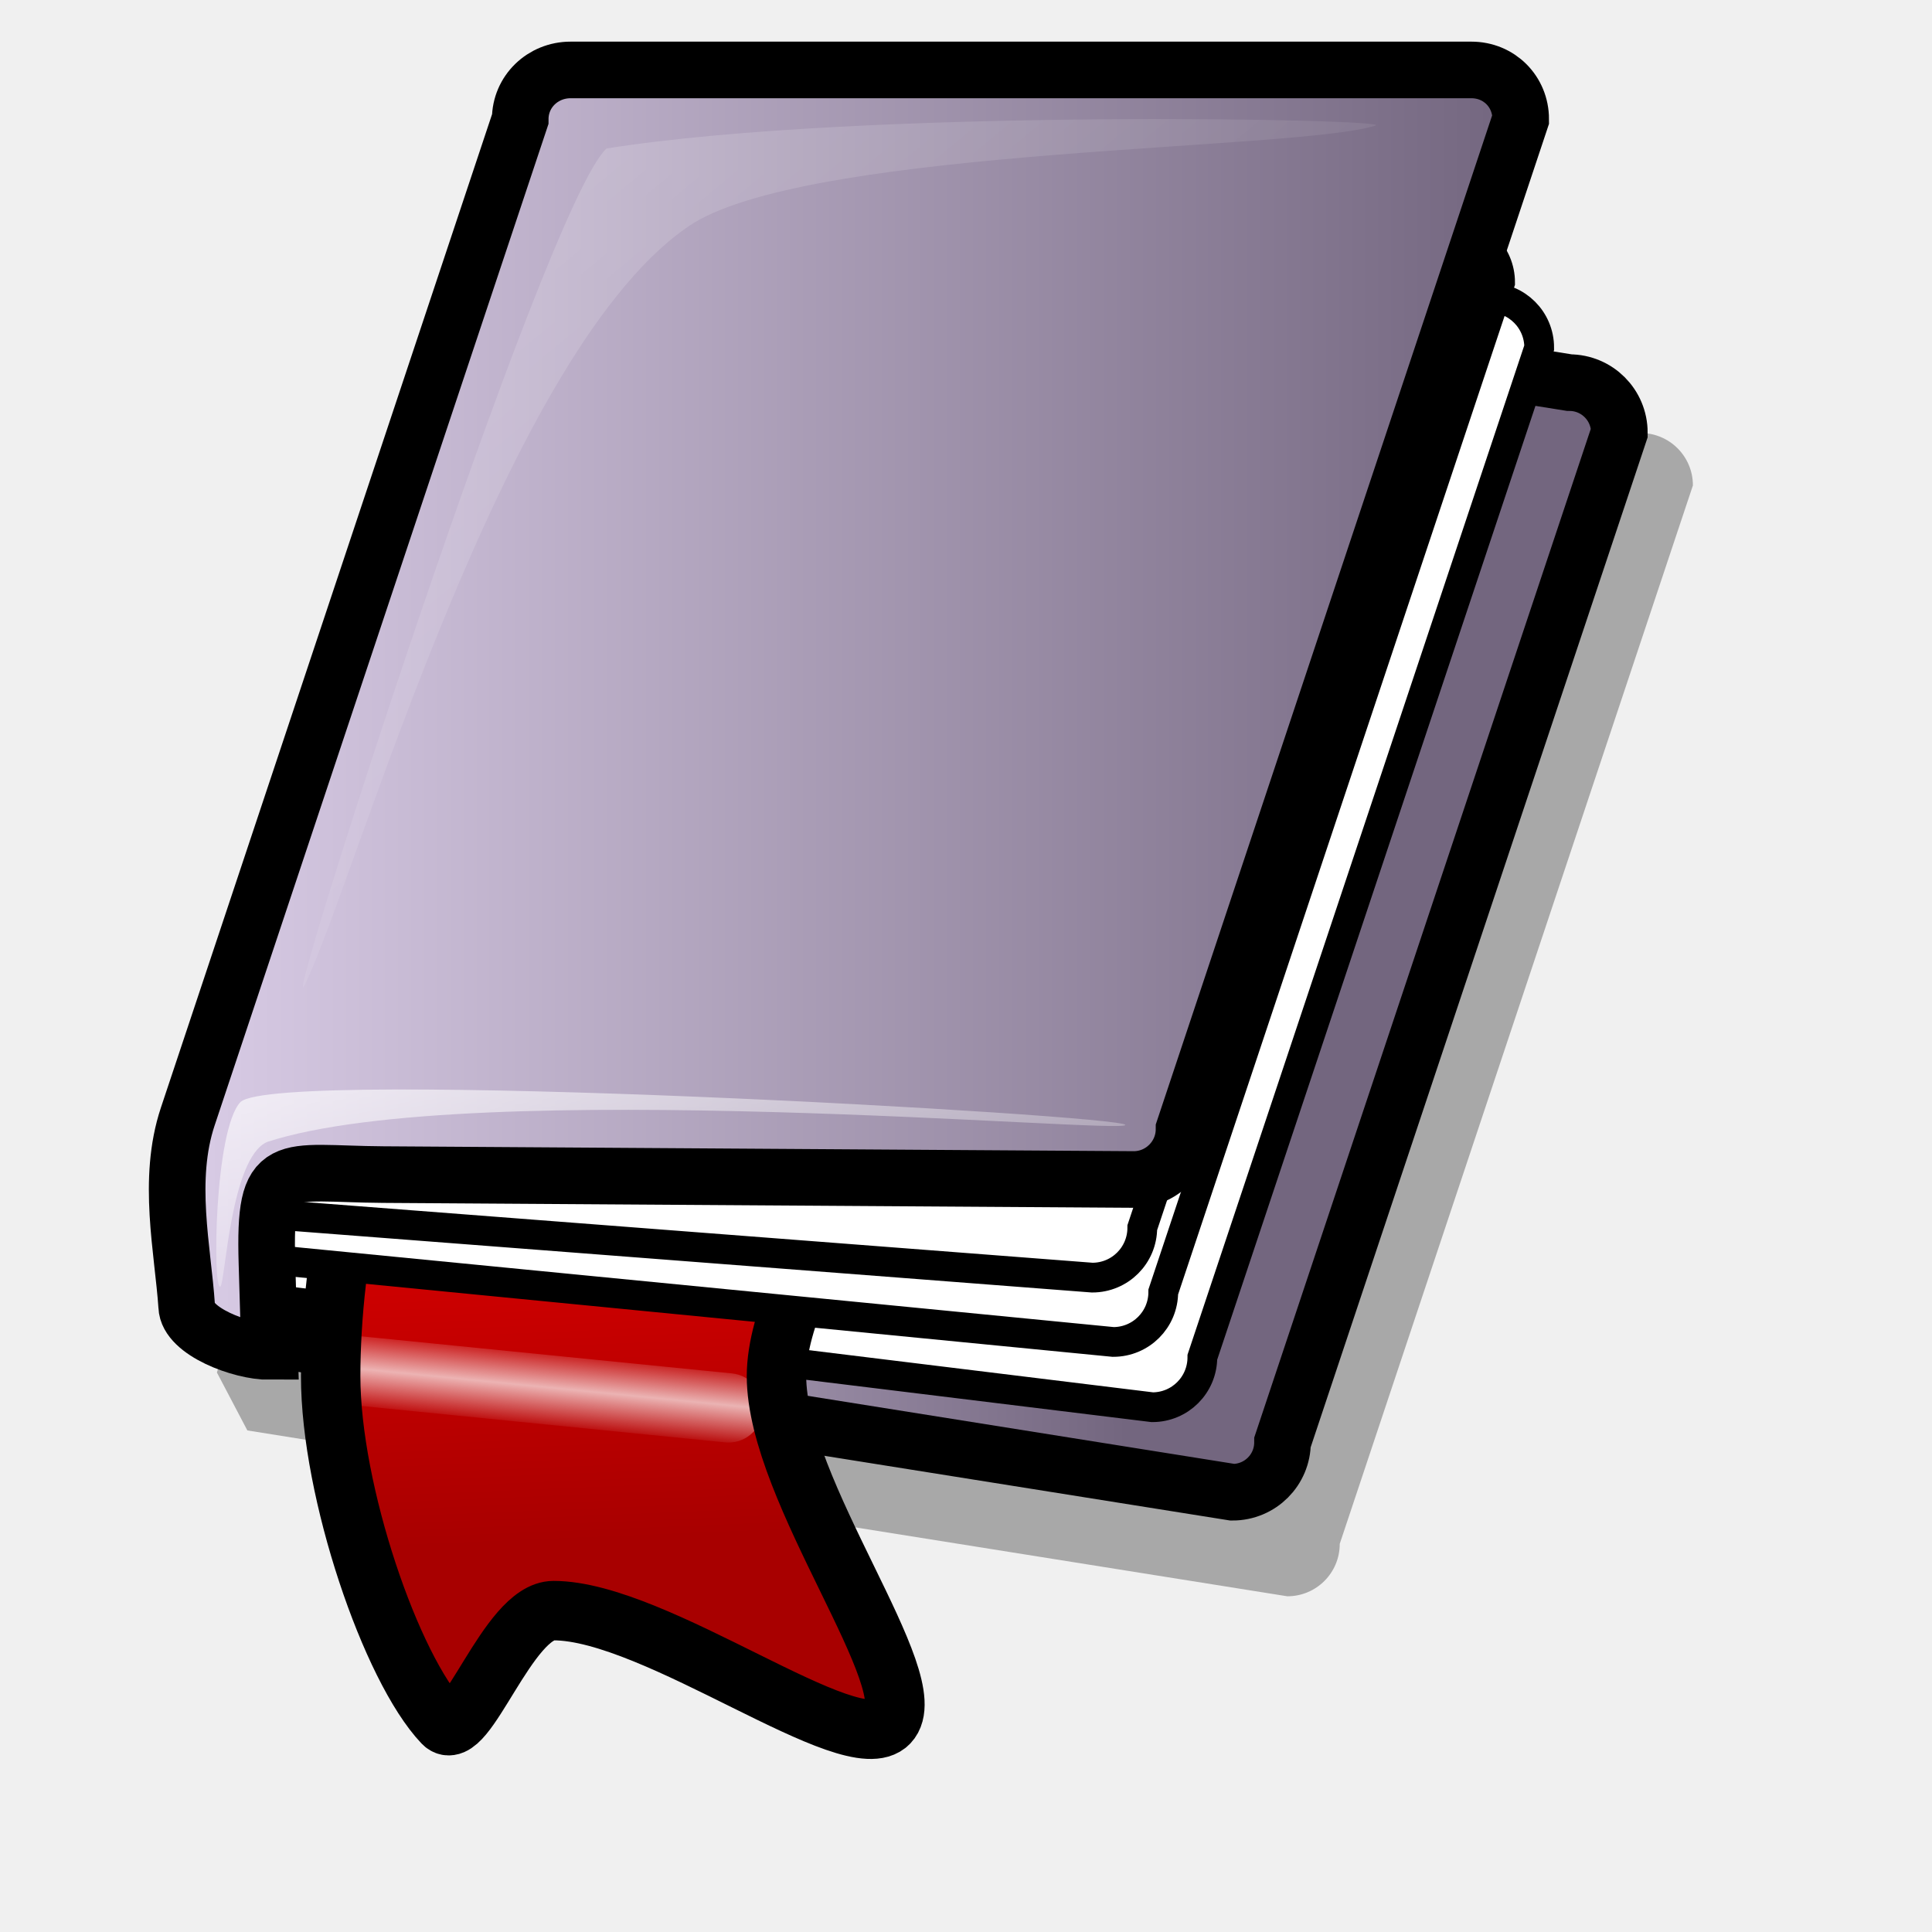
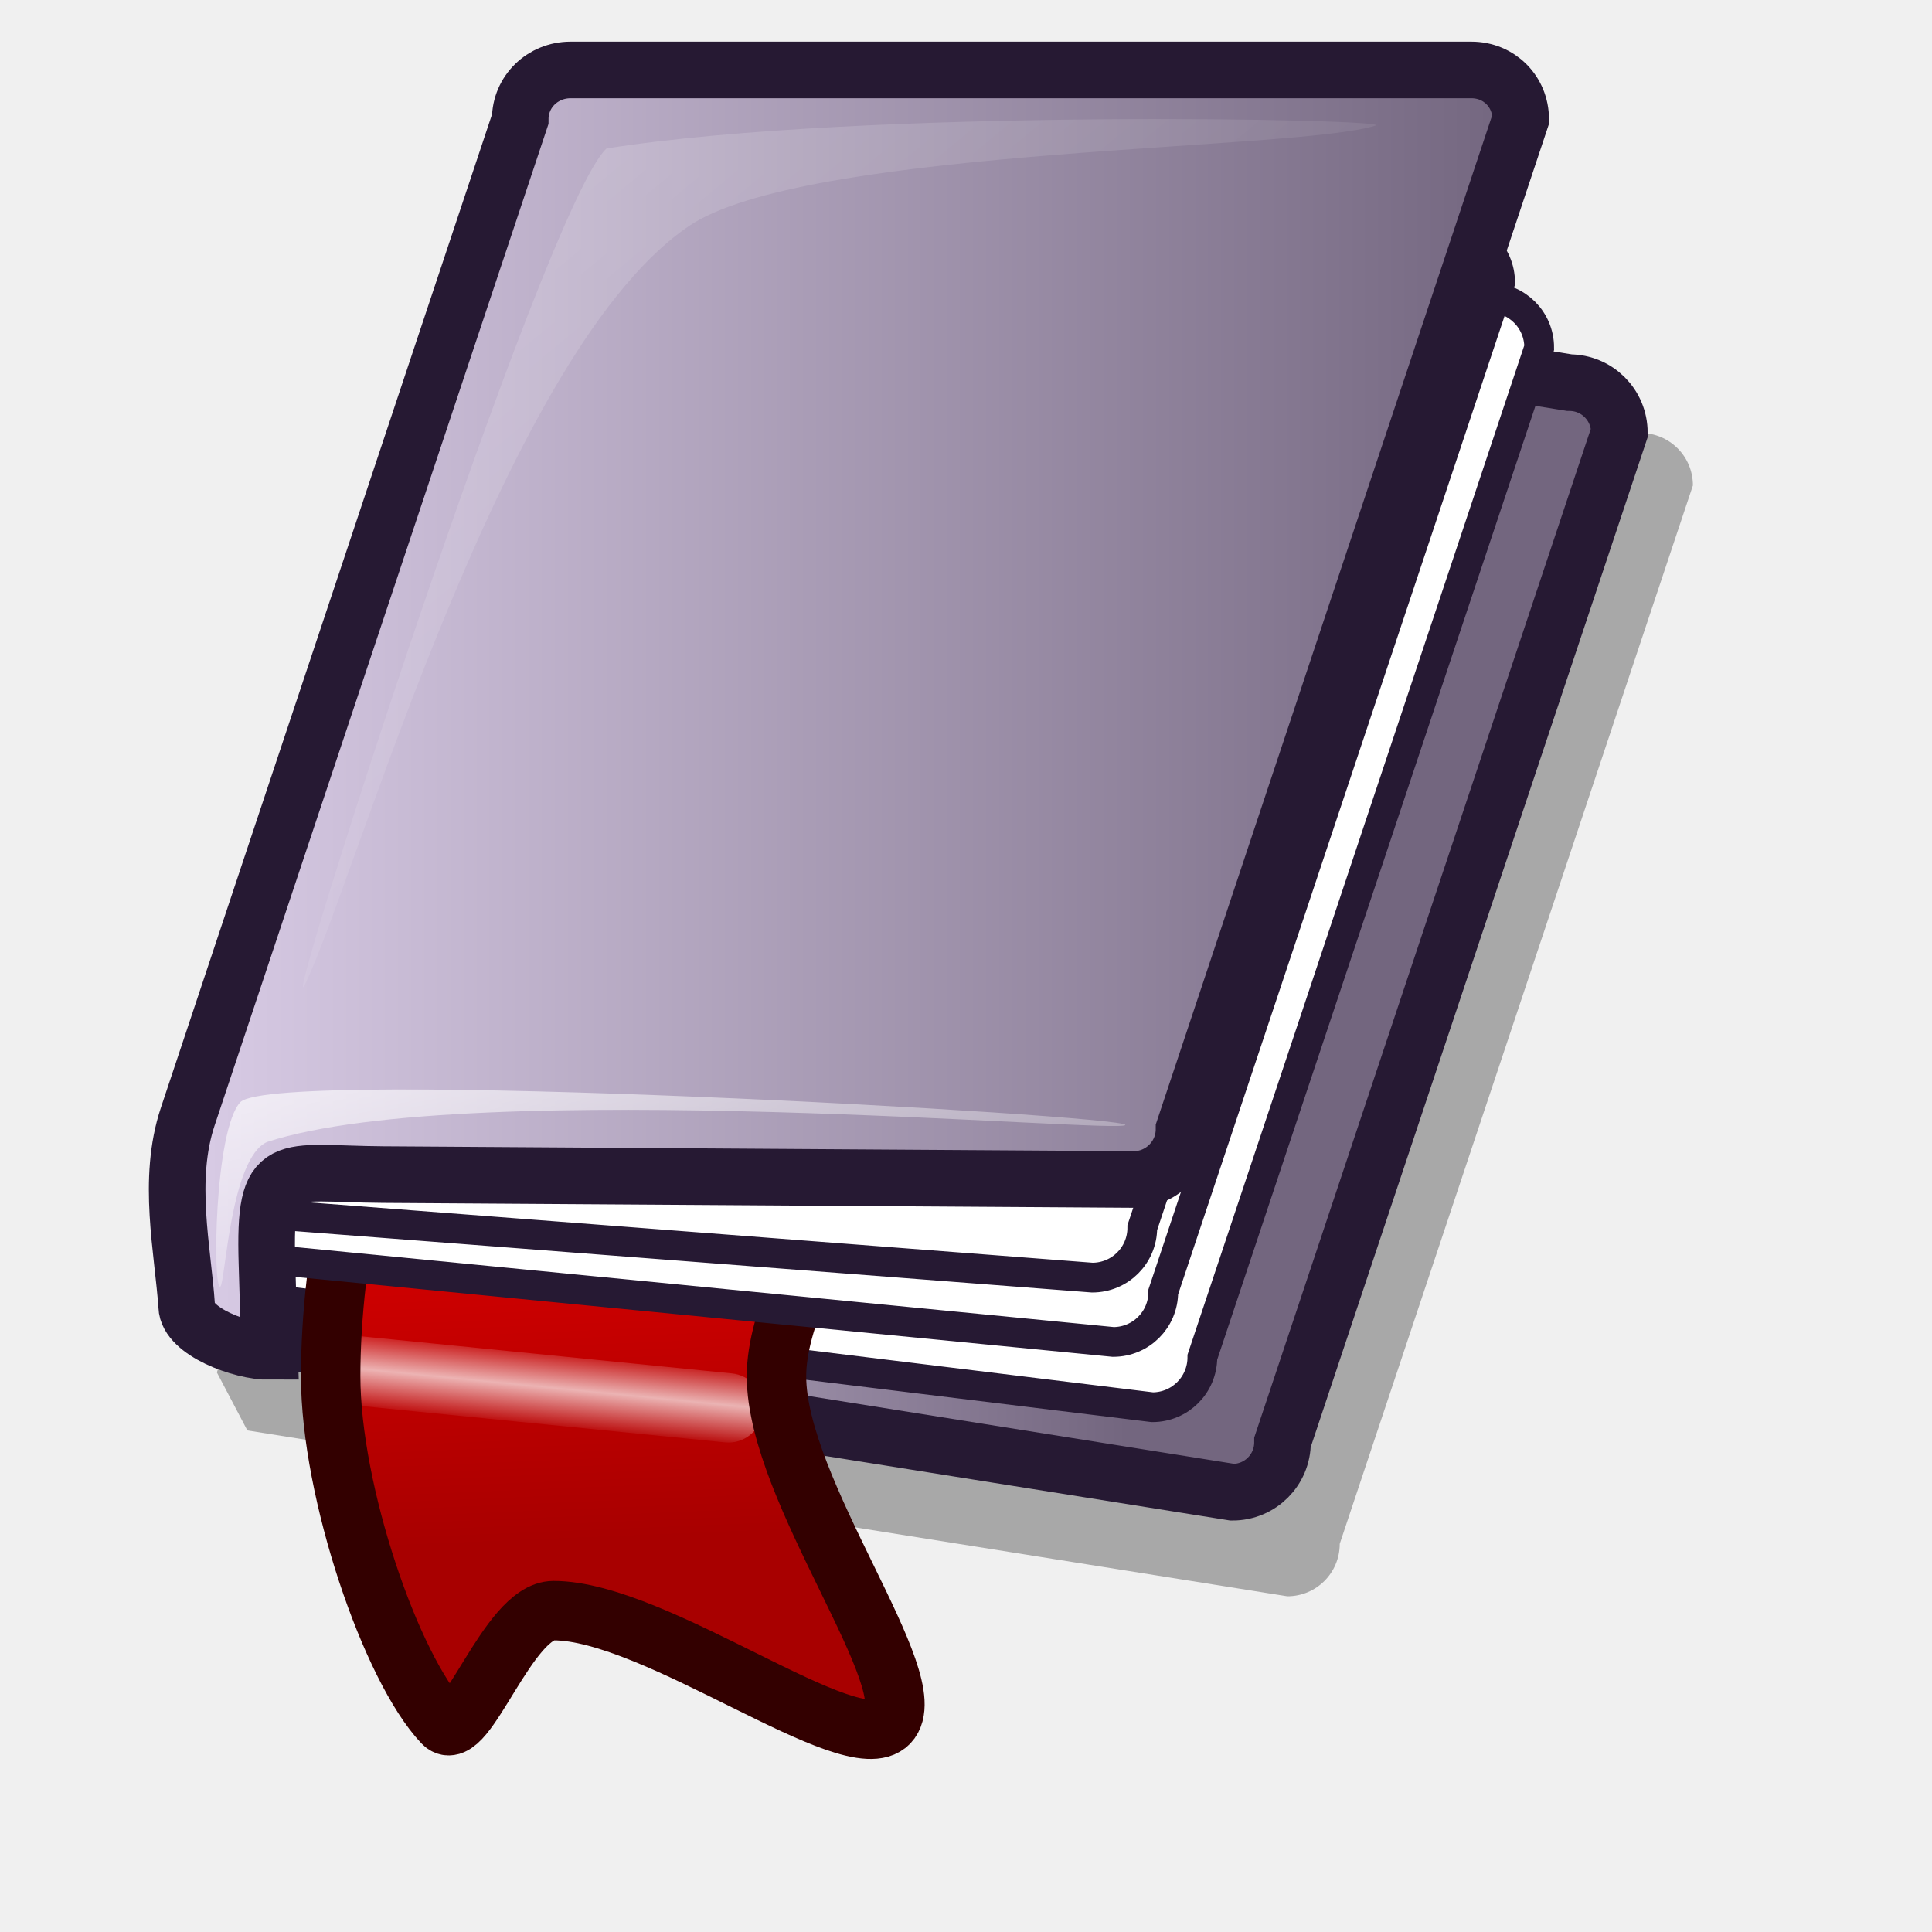
<svg xmlns="http://www.w3.org/2000/svg" xmlns:xlink="http://www.w3.org/1999/xlink" id="svg1" width="48pt" height="48pt">
  <defs id="defs3">
    <linearGradient id="linearGradient841">
      <stop style="stop-color:#ffffff;stop-opacity:1;" offset="0" id="stop842" />
      <stop style="stop-color:#ffffff;stop-opacity:0;" offset="1" id="stop843" />
    </linearGradient>
    <linearGradient id="linearGradient834">
      <stop style="stop-color:#d9cce6;stop-opacity:1;" offset="0" id="stop835" />
      <stop style="stop-color:#73667f;stop-opacity:1;" offset="1" id="stop836" />
    </linearGradient>
    <linearGradient id="linearGradient829">
      <stop style="stop-color:#f50000;stop-opacity:1;" offset="0" id="stop830" />
      <stop style="stop-color:#a80000;stop-opacity:1;" offset="1" id="stop831" />
    </linearGradient>
    <linearGradient xlink:href="#linearGradient829" id="linearGradient832" x1="0.512" y1="0.01" x2="0.535" y2="0.746" />
    <linearGradient xlink:href="#linearGradient834" id="linearGradient833" x1="7.8698983e-15" y1="0.5" x2="0.648" y2="0.497" />
    <linearGradient xlink:href="#linearGradient841" id="linearGradient840" x1="0.506" y1="0.465" x2="0.5" y2="-0.13" spreadMethod="reflect" />
    <radialGradient xlink:href="#linearGradient841" id="radialGradient844" cx="0.5" cy="0.5" r="0.5" fx="0.5" fy="0.5" />
    <linearGradient xlink:href="#linearGradient841" id="linearGradient849" x1="-0.359" y1="-0.582" x2="0.99" y2="0.97" />
    <linearGradient xlink:href="#linearGradient841" id="linearGradient854" x1="-0.331" y1="-0.326" x2="0.788" y2="0.767" />
    <linearGradient xlink:href="#linearGradient834" id="linearGradient922" x1="1.5043305e-17" y1="0.5" x2="1" y2="0.5" />
  </defs>
  <path style="fill:#000000;fill-rule:evenodd;stroke:none;stroke-width:1.771;fill-opacity:0.298;" d="M 19.893,8.849 C 18.93,8.849 18.155,9.624 18.155,10.586 L 7.185,45.465 L 8.194,47.385 L 42.644,52.879 C 43.606,52.879 44.381,52.104 44.381,51.141 L 56.08,16.08 C 56.08,15.118 55.305,14.343 54.342,14.343 L 19.893,8.849 z " id="path1026" />
-   <path style="fill:url(#linearGradient833);fill-rule:evenodd;stroke:#000000;stroke-width:1.875;stroke-dasharray:none;" d="M 19.127,7.435 C 18.209,7.435 17.47,8.174 17.47,9.093 L 7.007,42.361 L 7.969,44.192 L 40.827,49.432 C 41.746,49.432 42.485,48.693 42.485,47.775 L 53.643,14.333 C 53.643,13.415 52.904,12.675 51.986,12.675 L 19.127,7.435 z " id="path866" />
-   <path style="fill:#ffffff;fill-rule:evenodd;stroke:#000000;stroke-width:0.985;" d="M 20.729,6.356 C 19.811,6.356 19.072,7.095 19.072,8.013 L 7.914,41.455 C 7.914,42.373 8.653,43.112 9.571,43.112 L 38.173,46.616 C 39.091,46.616 39.83,45.876 39.83,44.958 L 50.988,11.516 C 50.988,10.598 50.249,9.859 49.331,9.859 L 20.729,6.356 z " id="path856" />
+   <path style="fill:url(#linearGradient833);fill-rule:evenodd;stroke:#261933;stroke-width:1.875;stroke-dasharray:none;stroke-opacity:1" d="M 19.127,7.435 C 18.209,7.435 17.47,8.174 17.47,9.093 L 7.007,42.361 L 7.969,44.192 L 40.827,49.432 C 41.746,49.432 42.485,48.693 42.485,47.775 L 53.643,14.333 C 53.643,13.415 52.904,12.675 51.986,12.675 L 19.127,7.435 z " id="path866" />
+   <path style="fill:#ffffff;fill-rule:evenodd;stroke:#261933;stroke-width:0.985;stroke-opacity:1" d="M 20.729,6.356 C 19.811,6.356 19.072,7.095 19.072,8.013 L 7.914,41.455 C 7.914,42.373 8.653,43.112 9.571,43.112 L 38.173,46.616 C 39.091,46.616 39.83,45.876 39.83,44.958 L 50.988,11.516 C 50.988,10.598 50.249,9.859 49.331,9.859 L 20.729,6.356 z " id="path856" />
  <path style="fill:url(#linearGradient832);fill-opacity:1;fill-rule:evenodd;stroke:#000000;stroke-width:1.875;stroke-linecap:square;stroke-dasharray:none;" d="M 14.675,34.102 C 11.903,35.824 10.954,41.76 10.954,45.589 C 10.954,49.417 12.957,55.268 14.675,57.075 C 15.418,57.856 16.82,53.354 18.338,53.354 C 21.743,53.354 28.232,58.35 29.444,57.075 C 30.693,55.761 25.722,49.417 25.722,45.589 C 25.722,41.76 31.1,35.824 29.444,34.102 C 27.418,31.996 18.066,31.996 14.675,34.102 z " id="path828" />
  <rect style="fill:url(#linearGradient840);fill-opacity:1;fill-rule:evenodd;stroke-width:1pt;opacity:0.702;" id="rect846" width="14.768" height="2.297" x="15.035" y="42.855" ry="1.149" transform="matrix(0.99503,9.958006e-2,-9.958006e-2,0.99503,0,0)" />
-   <path style="fill:none;fill-opacity:1;fill-rule:evenodd;stroke:#000000;stroke-width:1.969;stroke-linecap:square;" d="M 14.675,34.102 C 11.903,35.824 10.954,41.76 10.954,45.589 C 10.954,49.417 12.957,55.268 14.675,57.075 C 15.418,57.856 16.82,53.354 18.338,53.354 C 21.743,53.354 28.232,58.35 29.444,57.075 C 30.693,55.761 25.722,49.417 25.722,45.589 C 25.722,41.76 31.1,35.824 29.444,34.102 C 27.418,31.996 18.066,31.996 14.675,34.102 z " id="path845" />
-   <path style="fill:#ffffff;fill-rule:evenodd;stroke:#000000;stroke-width:0.985;" d="M 20.635,5.018 C 19.717,5.018 18.978,5.757 18.978,6.676 L 7.82,40.117 C 7.82,41.036 8.559,41.775 9.477,41.775 L 36.877,44.454 C 37.795,44.454 38.535,43.715 38.535,42.796 L 49.693,9.355 C 49.693,8.436 48.954,7.697 48.036,7.697 L 20.635,5.018 z " id="path855" />
-   <path style="fill:#ffffff;fill-rule:evenodd;stroke:#000000;stroke-width:0.985;" d="M 20.288,3.482 C 19.37,3.482 18.631,4.221 18.631,5.14 L 7.472,38.581 C 7.472,39.5 8.212,40.239 9.13,40.239 L 36.182,42.323 C 37.101,42.323 37.84,41.584 37.84,40.666 L 48.998,7.224 C 48.998,6.306 48.259,5.567 47.341,5.567 L 20.288,3.482 z " id="path826" />
-   <path style="fill:url(#linearGradient922);fill-opacity:1;fill-rule:evenodd;stroke:#000000;stroke-width:1.875;stroke-dasharray:none;" d="M 18.9,2.317 C 17.982,2.317 17.233,3.032 17.233,3.95 L 6.22,36.987 C 5.522,39.081 6.057,41.388 6.185,43.281 C 6.21,44.103 7.984,44.776 8.93,44.769 L 8.843,41.839 C 8.739,38.313 9.345,38.888 12.695,38.91 L 37.556,39.072 C 38.474,39.072 39.223,38.322 39.223,37.404 L 50.375,3.95 C 50.375,3.032 49.66,2.317 48.742,2.317 L 18.9,2.317 z " id="path924" />
+   <path style="fill:none;fill-opacity:1;fill-rule:evenodd;stroke:#330000;stroke-width:1.969;stroke-linecap:square;stroke-opacity:1" d="M 14.675,34.102 C 11.903,35.824 10.954,41.76 10.954,45.589 C 10.954,49.417 12.957,55.268 14.675,57.075 C 15.418,57.856 16.82,53.354 18.338,53.354 C 21.743,53.354 28.232,58.35 29.444,57.075 C 30.693,55.761 25.722,49.417 25.722,45.589 C 25.722,41.76 31.1,35.824 29.444,34.102 C 27.418,31.996 18.066,31.996 14.675,34.102 z " id="path845" />
+   <path style="fill:#ffffff;fill-rule:evenodd;stroke:#261933;stroke-width:0.985;stroke-opacity:1" d="M 20.635,5.018 C 19.717,5.018 18.978,5.757 18.978,6.676 L 7.82,40.117 C 7.82,41.036 8.559,41.775 9.477,41.775 L 36.877,44.454 C 37.795,44.454 38.535,43.715 38.535,42.796 L 49.693,9.355 C 49.693,8.436 48.954,7.697 48.036,7.697 L 20.635,5.018 z " id="path855" />
+   <path style="fill:#ffffff;fill-rule:evenodd;stroke:#261933;stroke-width:0.985;stroke-opacity:1" d="M 20.288,3.482 C 19.37,3.482 18.631,4.221 18.631,5.14 L 7.472,38.581 C 7.472,39.5 8.212,40.239 9.13,40.239 L 36.182,42.323 C 37.101,42.323 37.84,41.584 37.84,40.666 L 48.998,7.224 C 48.998,6.306 48.259,5.567 47.341,5.567 L 20.288,3.482 z " id="path826" />
+   <path style="fill:url(#linearGradient922);fill-opacity:1;fill-rule:evenodd;stroke:#261933;stroke-width:1.875;stroke-dasharray:none;stroke-opacity:1" d="M 18.9,2.317 C 17.982,2.317 17.233,3.032 17.233,3.95 L 6.22,36.987 C 5.522,39.081 6.057,41.388 6.185,43.281 C 6.21,44.103 7.984,44.776 8.93,44.769 L 8.843,41.839 C 8.739,38.313 9.345,38.888 12.695,38.91 L 37.556,39.072 C 38.474,39.072 39.223,38.322 39.223,37.404 L 50.375,3.95 C 50.375,3.032 49.66,2.317 48.742,2.317 L 18.9,2.317 z " id="path924" />
  <path style="fill:url(#linearGradient854);fill-rule:evenodd;stroke:none;stroke-width:1.771;fill-opacity:0.3;" d="M 10.116,32.582 C 11.785,29.145 16.751,11.336 22.987,7.381 C 27.133,4.867 42.982,4.987 45.561,4.161 C 46.358,3.944 28.562,3.573 20.092,4.919 C 18.041,6.798 9.074,34.766 10.116,32.582 z " id="path910" />
  <path style="fill:url(#linearGradient849);fill-rule:evenodd;stroke:none;stroke-opacity:1;stroke-width:1pt;stroke-linejoin:miter;stroke-linecap:butt;fill-opacity:1;" d="M 7.3,42.62 C 7.459,42.525 7.634,38.348 8.851,37.828 C 15.621,35.622 37.278,37.583 37.278,37.265 C 37.278,36.946 9.179,35.347 7.965,36.507 C 7.097,37.424 7.038,42.777 7.3,42.62 z " id="path925" />
</svg>
